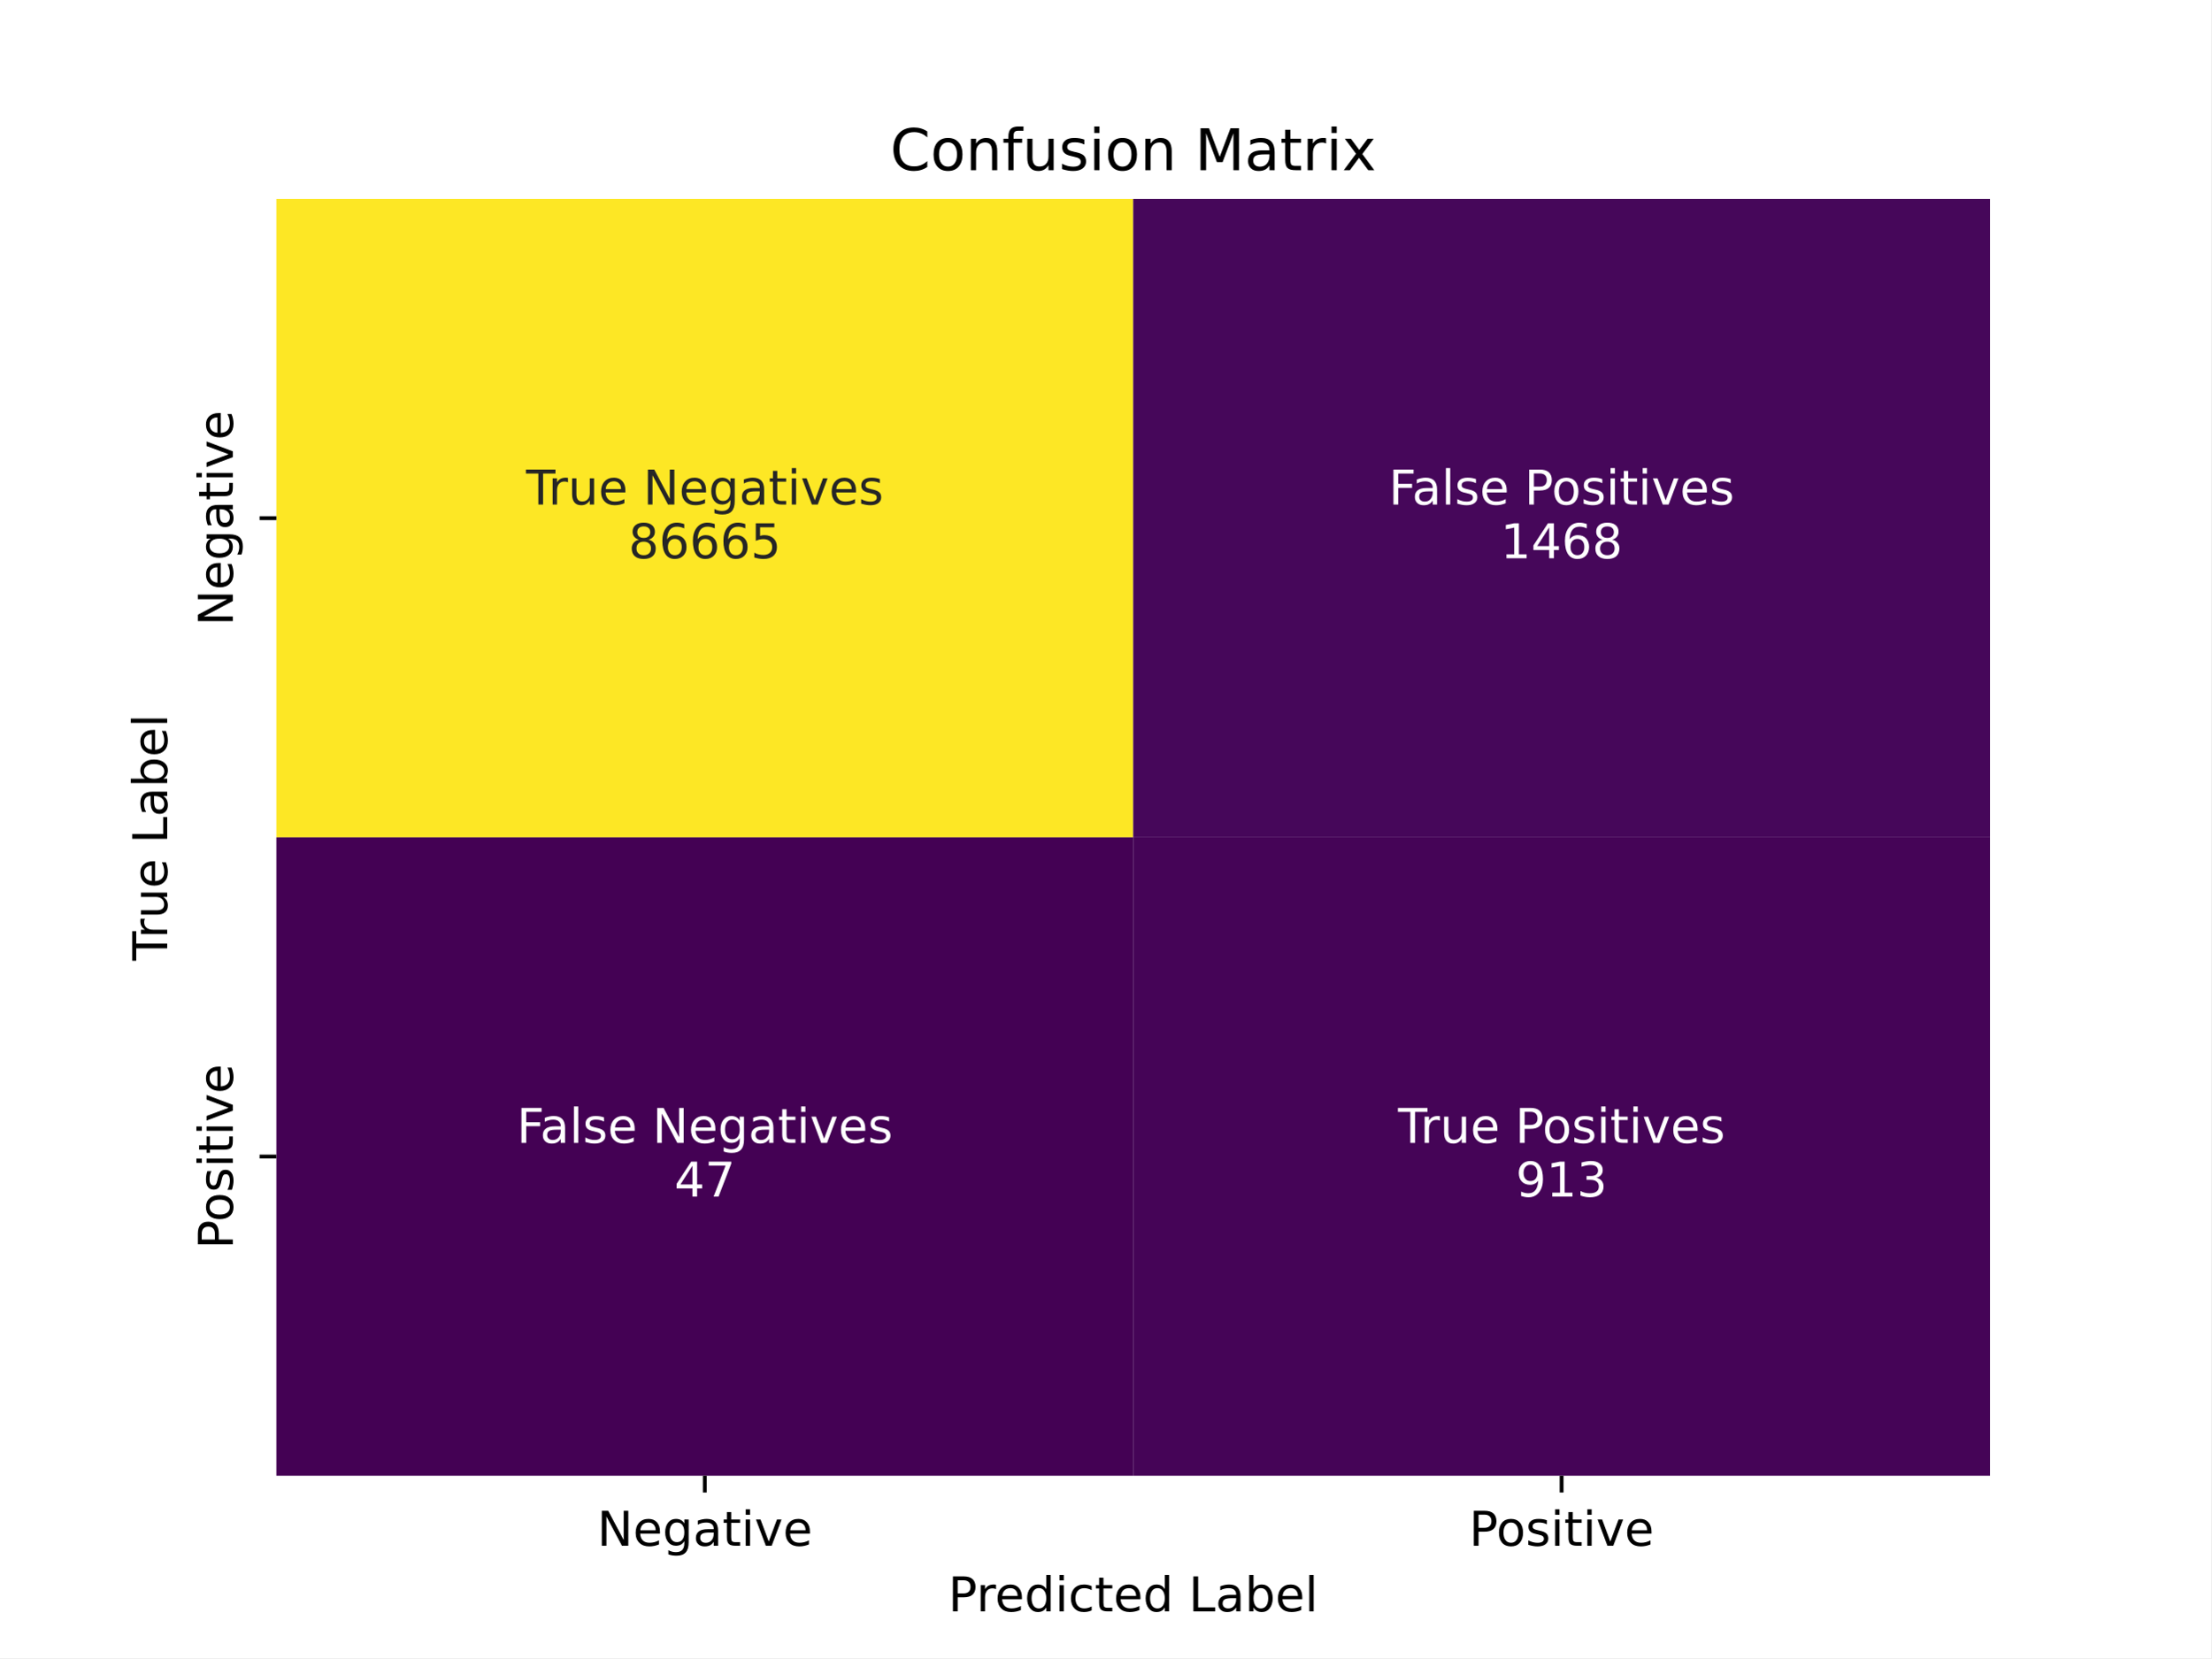
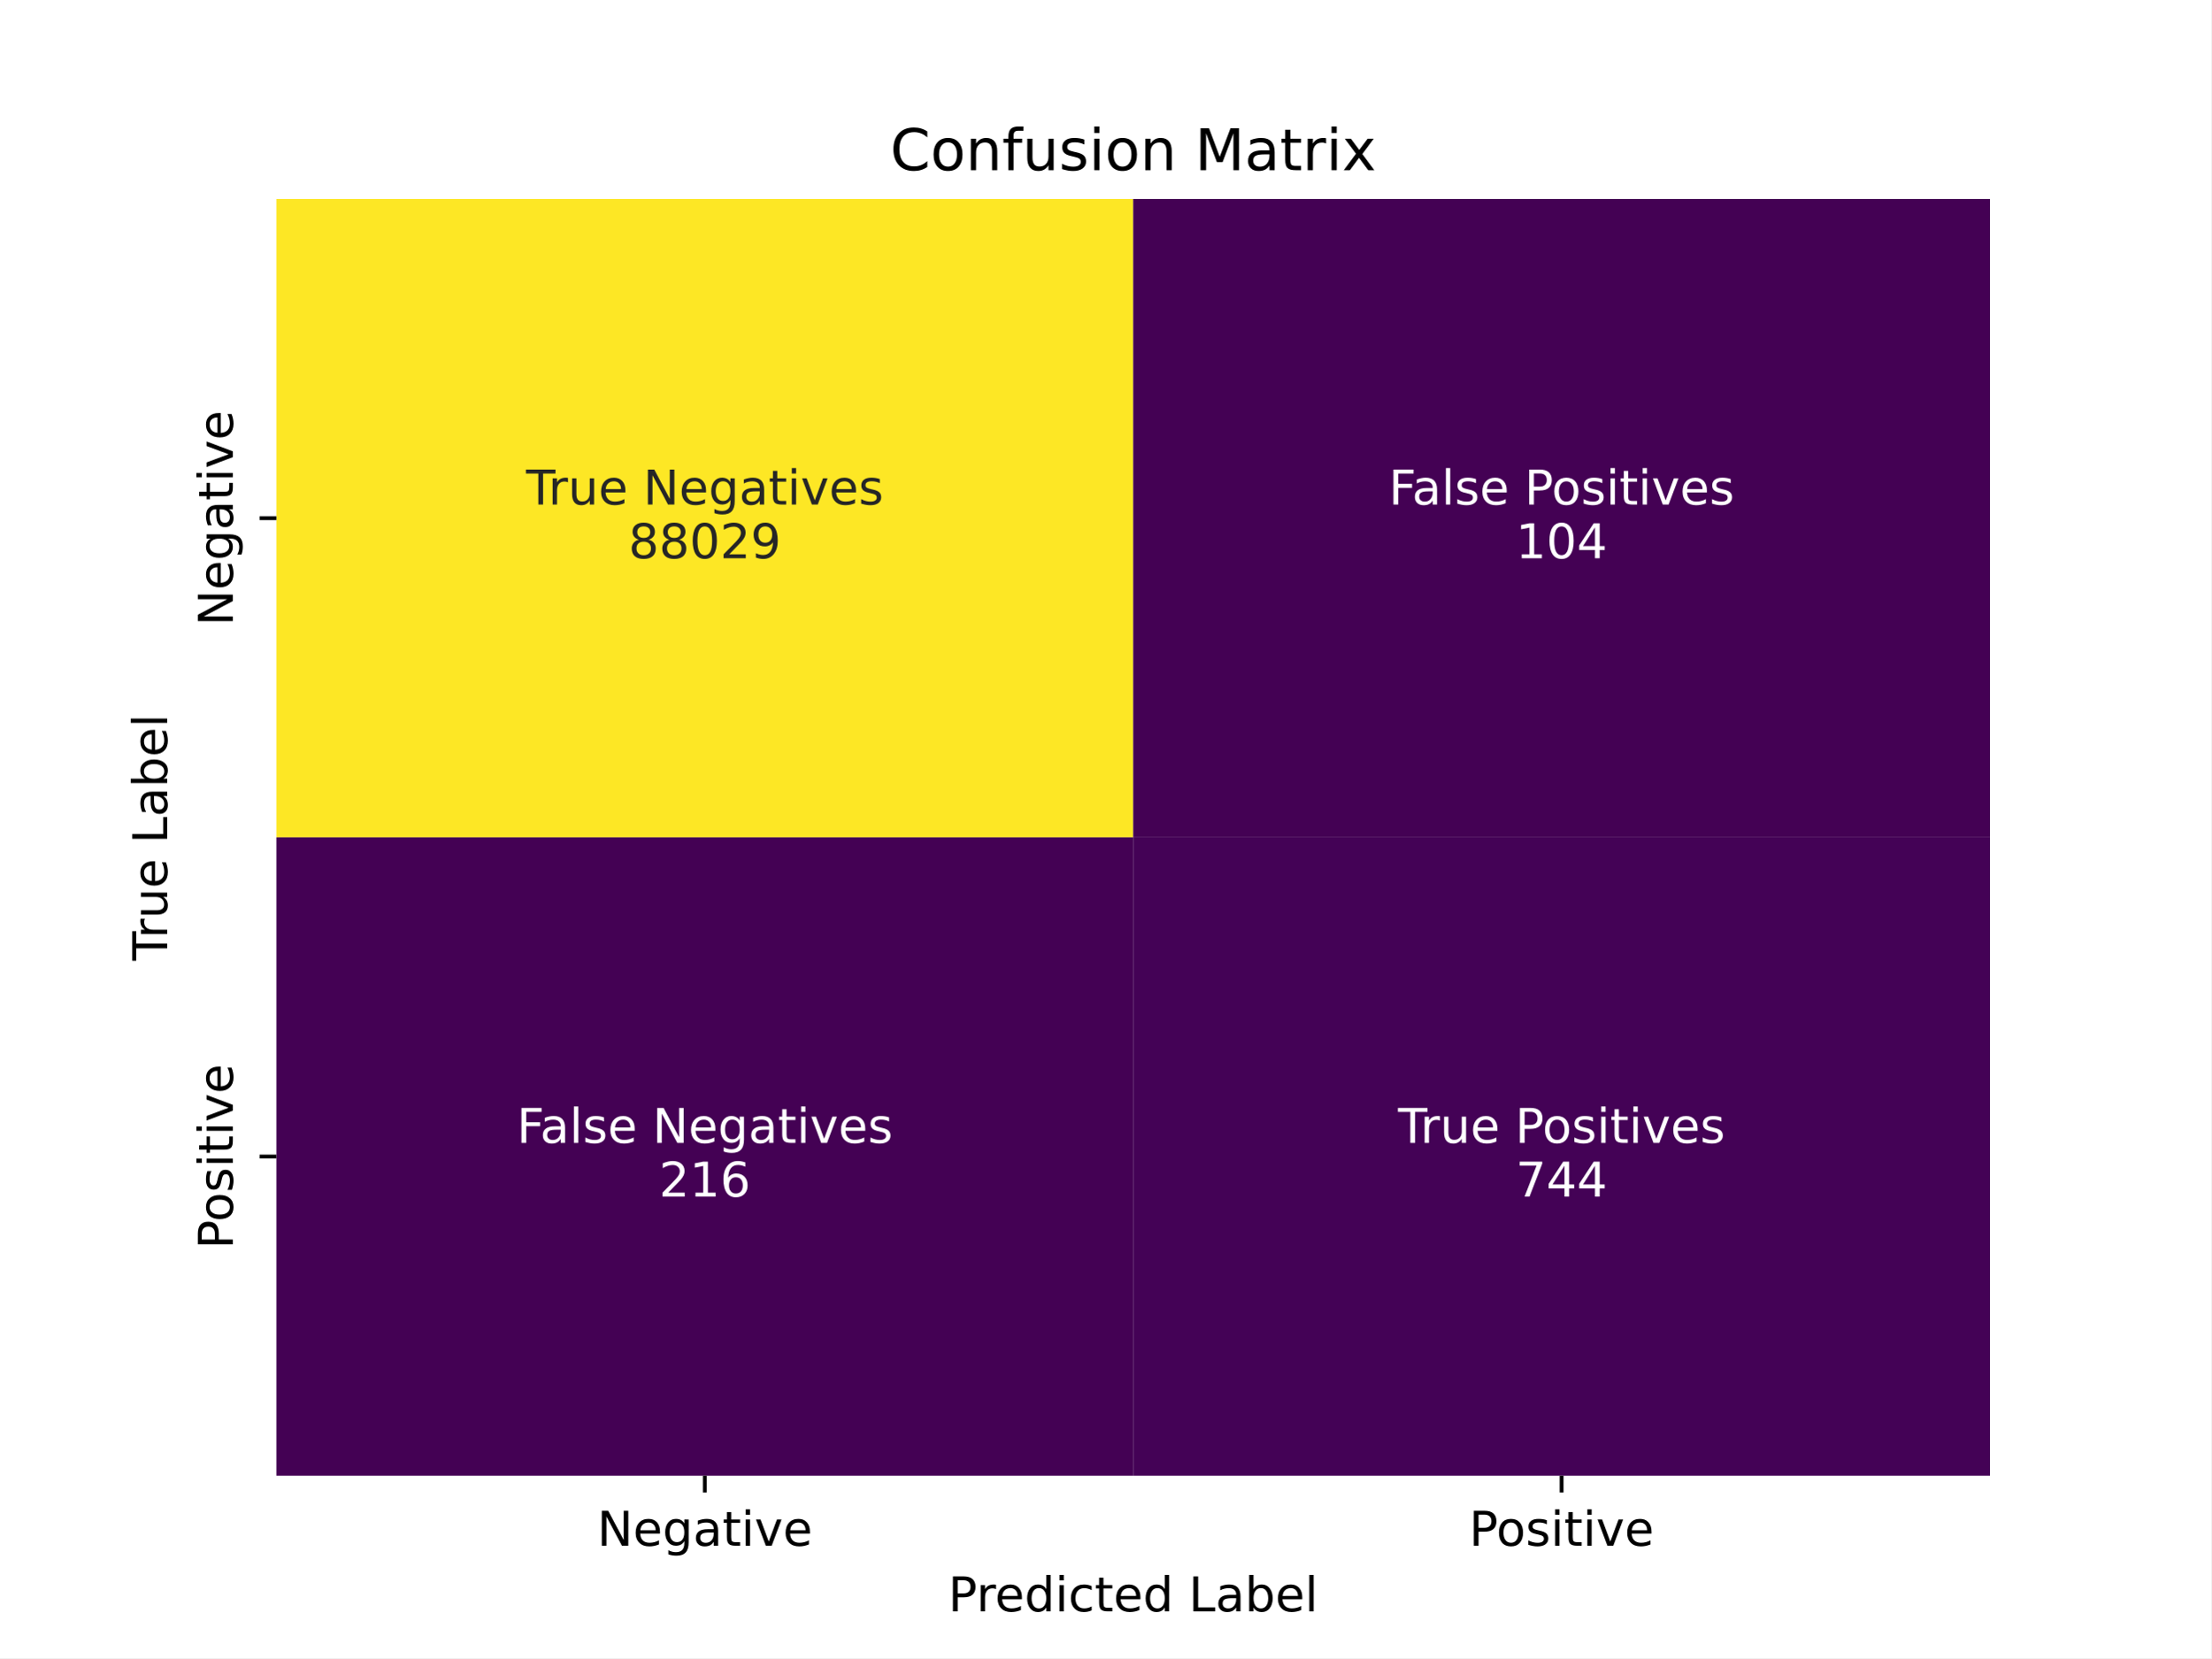
<svg xmlns="http://www.w3.org/2000/svg" xmlns:xlink="http://www.w3.org/1999/xlink" width="460.8pt" height="345.6pt" viewBox="0 0 460.8 345.6" version="1.1">
  <defs>
    <style type="text/css">*{stroke-linejoin: round; stroke-linecap: butt}</style>
  </defs>
  <g id="figure_1">
    <g id="patch_1">
      <path d="M 0 345.6  L 460.8 345.6  L 460.8 0  L 0 0  z " style="fill: #ffffff" />
    </g>
    <g id="axes_1">
      <g id="patch_2">
        <path d="M 57.6 307.584  L 414.72 307.584  L 414.72 41.472  L 57.6 41.472  z " style="fill: #ffffff" />
      </g>
      <g id="QuadMesh_1">
-         <path d="M 57.6 41.472  L 236.16 41.472  L 236.16 174.528  L 57.6 174.528  L 57.6 41.472  " clip-path="url(#peadaf1d02e)" style="fill: #fde725" />
-         <path d="M 236.16 41.472  L 414.72 41.472  L 414.72 174.528  L 236.16 174.528  L 236.16 41.472  " clip-path="url(#peadaf1d02e)" style="fill: #46075a" />
-         <path d="M 57.6 174.528  L 236.16 174.528  L 236.16 307.584  L 57.6 307.584  L 57.6 174.528  " clip-path="url(#peadaf1d02e)" style="fill: #440154" />
-         <path d="M 236.16 174.528  L 414.72 174.528  L 414.72 307.584  L 236.16 307.584  L 236.16 174.528  " clip-path="url(#peadaf1d02e)" style="fill: #450457" />
+         <path d="M 57.6 41.472  L 236.16 41.472  L 236.16 174.528  L 57.6 174.528  L 57.6 41.472  " clip-path="url(#pe16956f151)" style="fill: #fde725" />
+         <path d="M 236.16 41.472  L 414.72 41.472  L 414.72 174.528  L 236.16 174.528  L 236.16 41.472  " clip-path="url(#pe16956f151)" style="fill: #440154" />
+         <path d="M 57.6 174.528  L 236.16 174.528  L 236.16 307.584  L 57.6 307.584  L 57.6 174.528  " clip-path="url(#pe16956f151)" style="fill: #440154" />
+         <path d="M 236.16 174.528  L 414.72 174.528  L 414.72 307.584  L 236.16 307.584  L 236.16 174.528  " clip-path="url(#pe16956f151)" style="fill: #440256" />
      </g>
      <g id="matplotlib.axis_1">
        <g id="xtick_1">
          <g id="line2d_1">
            <defs>
-               <path id="m202c5c9120" d="M 0 0  L 0 3.5  " style="stroke: #000000; stroke-width: 0.8" />
+               <path id="mfcb3895940" d="M 0 0  L 0 3.5  " style="stroke: #000000; stroke-width: 0.8" />
            </defs>
            <g>
-               <use xlink:href="#m202c5c9120" x="146.88" y="307.584" style="stroke: #000000; stroke-width: 0.8" />
+               <use xlink:href="#mfcb3895940" x="146.88" y="307.584" style="stroke: #000000; stroke-width: 0.8" />
            </g>
          </g>
          <g id="text_1">
            <g transform="translate(124.4394 322.1824) scale(0.1 -0.1)">
              <defs>
                <path id="DejaVuSans-4e" d="M 628 4666  L 1478 4666  L 3547 763  L 3547 4666  L 4159 4666  L 4159 0  L 3309 0  L 1241 3903  L 1241 0  L 628 0  L 628 4666  z " transform="scale(0.015625)" />
                <path id="DejaVuSans-65" d="M 3597 1894  L 3597 1613  L 953 1613  Q 991 1019 1311 708  Q 1631 397 2203 397  Q 2534 397 2845 478  Q 3156 559 3463 722  L 3463 178  Q 3153 47 2828 -22  Q 2503 -91 2169 -91  Q 1331 -91 842 396  Q 353 884 353 1716  Q 353 2575 817 3079  Q 1281 3584 2069 3584  Q 2775 3584 3186 3129  Q 3597 2675 3597 1894  z M 3022 2063  Q 3016 2534 2758 2815  Q 2500 3097 2075 3097  Q 1594 3097 1305 2825  Q 1016 2553 972 2059  L 3022 2063  z " transform="scale(0.015625)" />
                <path id="DejaVuSans-67" d="M 2906 1791  Q 2906 2416 2648 2759  Q 2391 3103 1925 3103  Q 1463 3103 1205 2759  Q 947 2416 947 1791  Q 947 1169 1205 825  Q 1463 481 1925 481  Q 2391 481 2648 825  Q 2906 1169 2906 1791  z M 3481 434  Q 3481 -459 3084 -895  Q 2688 -1331 1869 -1331  Q 1566 -1331 1297 -1286  Q 1028 -1241 775 -1147  L 775 -588  Q 1028 -725 1275 -790  Q 1522 -856 1778 -856  Q 2344 -856 2625 -561  Q 2906 -266 2906 331  L 2906 616  Q 2728 306 2450 153  Q 2172 0 1784 0  Q 1141 0 747 490  Q 353 981 353 1791  Q 353 2603 747 3093  Q 1141 3584 1784 3584  Q 2172 3584 2450 3431  Q 2728 3278 2906 2969  L 2906 3500  L 3481 3500  L 3481 434  z " transform="scale(0.015625)" />
                <path id="DejaVuSans-61" d="M 2194 1759  Q 1497 1759 1228 1600  Q 959 1441 959 1056  Q 959 750 1161 570  Q 1363 391 1709 391  Q 2188 391 2477 730  Q 2766 1069 2766 1631  L 2766 1759  L 2194 1759  z M 3341 1997  L 3341 0  L 2766 0  L 2766 531  Q 2569 213 2275 61  Q 1981 -91 1556 -91  Q 1019 -91 701 211  Q 384 513 384 1019  Q 384 1609 779 1909  Q 1175 2209 1959 2209  L 2766 2209  L 2766 2266  Q 2766 2663 2505 2880  Q 2244 3097 1772 3097  Q 1472 3097 1187 3025  Q 903 2953 641 2809  L 641 3341  Q 956 3463 1253 3523  Q 1550 3584 1831 3584  Q 2591 3584 2966 3190  Q 3341 2797 3341 1997  z " transform="scale(0.015625)" />
                <path id="DejaVuSans-74" d="M 1172 4494  L 1172 3500  L 2356 3500  L 2356 3053  L 1172 3053  L 1172 1153  Q 1172 725 1289 603  Q 1406 481 1766 481  L 2356 481  L 2356 0  L 1766 0  Q 1100 0 847 248  Q 594 497 594 1153  L 594 3053  L 172 3053  L 172 3500  L 594 3500  L 594 4494  L 1172 4494  z " transform="scale(0.015625)" />
                <path id="DejaVuSans-69" d="M 603 3500  L 1178 3500  L 1178 0  L 603 0  L 603 3500  z M 603 4863  L 1178 4863  L 1178 4134  L 603 4134  L 603 4863  z " transform="scale(0.015625)" />
                <path id="DejaVuSans-76" d="M 191 3500  L 800 3500  L 1894 563  L 2988 3500  L 3597 3500  L 2284 0  L 1503 0  L 191 3500  z " transform="scale(0.015625)" />
              </defs>
              <use xlink:href="#DejaVuSans-4e" />
              <use xlink:href="#DejaVuSans-65" transform="translate(74.80469 0)" />
              <use xlink:href="#DejaVuSans-67" transform="translate(136.3281 0)" />
              <use xlink:href="#DejaVuSans-61" transform="translate(199.8047 0)" />
              <use xlink:href="#DejaVuSans-74" transform="translate(261.084 0)" />
              <use xlink:href="#DejaVuSans-69" transform="translate(300.293 0)" />
              <use xlink:href="#DejaVuSans-76" transform="translate(328.0762 0)" />
              <use xlink:href="#DejaVuSans-65" transform="translate(387.2559 0)" />
            </g>
          </g>
        </g>
        <g id="xtick_2">
          <g id="line2d_2">
            <g>
-               <use xlink:href="#m202c5c9120" x="325.44" y="307.584" style="stroke: #000000; stroke-width: 0.8" />
+               <use xlink:href="#mfcb3895940" x="325.44" y="307.584" style="stroke: #000000; stroke-width: 0.8" />
            </g>
          </g>
          <g id="text_2">
            <g transform="translate(306.1681 322.1824) scale(0.1 -0.1)">
              <defs>
                <path id="DejaVuSans-50" d="M 1259 4147  L 1259 2394  L 2053 2394  Q 2494 2394 2734 2622  Q 2975 2850 2975 3272  Q 2975 3691 2734 3919  Q 2494 4147 2053 4147  L 1259 4147  z M 628 4666  L 2053 4666  Q 2838 4666 3239 4311  Q 3641 3956 3641 3272  Q 3641 2581 3239 2228  Q 2838 1875 2053 1875  L 1259 1875  L 1259 0  L 628 0  L 628 4666  z " transform="scale(0.015625)" />
                <path id="DejaVuSans-6f" d="M 1959 3097  Q 1497 3097 1228 2736  Q 959 2375 959 1747  Q 959 1119 1226 758  Q 1494 397 1959 397  Q 2419 397 2687 759  Q 2956 1122 2956 1747  Q 2956 2369 2687 2733  Q 2419 3097 1959 3097  z M 1959 3584  Q 2709 3584 3137 3096  Q 3566 2609 3566 1747  Q 3566 888 3137 398  Q 2709 -91 1959 -91  Q 1206 -91 779 398  Q 353 888 353 1747  Q 353 2609 779 3096  Q 1206 3584 1959 3584  z " transform="scale(0.015625)" />
                <path id="DejaVuSans-73" d="M 2834 3397  L 2834 2853  Q 2591 2978 2328 3040  Q 2066 3103 1784 3103  Q 1356 3103 1142 2972  Q 928 2841 928 2578  Q 928 2378 1081 2264  Q 1234 2150 1697 2047  L 1894 2003  Q 2506 1872 2764 1633  Q 3022 1394 3022 966  Q 3022 478 2636 193  Q 2250 -91 1575 -91  Q 1294 -91 989 -36  Q 684 19 347 128  L 347 722  Q 666 556 975 473  Q 1284 391 1588 391  Q 1994 391 2212 530  Q 2431 669 2431 922  Q 2431 1156 2273 1281  Q 2116 1406 1581 1522  L 1381 1569  Q 847 1681 609 1914  Q 372 2147 372 2553  Q 372 3047 722 3315  Q 1072 3584 1716 3584  Q 2034 3584 2315 3537  Q 2597 3491 2834 3397  z " transform="scale(0.015625)" />
              </defs>
              <use xlink:href="#DejaVuSans-50" />
              <use xlink:href="#DejaVuSans-6f" transform="translate(56.67773 0)" />
              <use xlink:href="#DejaVuSans-73" transform="translate(117.8594 0)" />
              <use xlink:href="#DejaVuSans-69" transform="translate(169.959 0)" />
              <use xlink:href="#DejaVuSans-74" transform="translate(197.7422 0)" />
              <use xlink:href="#DejaVuSans-69" transform="translate(236.9512 0)" />
              <use xlink:href="#DejaVuSans-76" transform="translate(264.7344 0)" />
              <use xlink:href="#DejaVuSans-65" transform="translate(323.9141 0)" />
            </g>
          </g>
        </g>
        <g id="text_3">
          <g transform="translate(197.6108 335.8606) scale(0.1 -0.1)">
            <defs>
              <path id="DejaVuSans-72" d="M 2631 2963  Q 2534 3019 2420 3045  Q 2306 3072 2169 3072  Q 1681 3072 1420 2755  Q 1159 2438 1159 1844  L 1159 0  L 581 0  L 581 3500  L 1159 3500  L 1159 2956  Q 1341 3275 1631 3429  Q 1922 3584 2338 3584  Q 2397 3584 2469 3576  Q 2541 3569 2628 3553  L 2631 2963  z " transform="scale(0.015625)" />
              <path id="DejaVuSans-64" d="M 2906 2969  L 2906 4863  L 3481 4863  L 3481 0  L 2906 0  L 2906 525  Q 2725 213 2448 61  Q 2172 -91 1784 -91  Q 1150 -91 751 415  Q 353 922 353 1747  Q 353 2572 751 3078  Q 1150 3584 1784 3584  Q 2172 3584 2448 3432  Q 2725 3281 2906 2969  z M 947 1747  Q 947 1113 1208 752  Q 1469 391 1925 391  Q 2381 391 2643 752  Q 2906 1113 2906 1747  Q 2906 2381 2643 2742  Q 2381 3103 1925 3103  Q 1469 3103 1208 2742  Q 947 2381 947 1747  z " transform="scale(0.015625)" />
              <path id="DejaVuSans-63" d="M 3122 3366  L 3122 2828  Q 2878 2963 2633 3030  Q 2388 3097 2138 3097  Q 1578 3097 1268 2742  Q 959 2388 959 1747  Q 959 1106 1268 751  Q 1578 397 2138 397  Q 2388 397 2633 464  Q 2878 531 3122 666  L 3122 134  Q 2881 22 2623 -34  Q 2366 -91 2075 -91  Q 1284 -91 818 406  Q 353 903 353 1747  Q 353 2603 823 3093  Q 1294 3584 2113 3584  Q 2378 3584 2631 3529  Q 2884 3475 3122 3366  z " transform="scale(0.015625)" />
              <path id="DejaVuSans-20" transform="scale(0.015625)" />
              <path id="DejaVuSans-4c" d="M 628 4666  L 1259 4666  L 1259 531  L 3531 531  L 3531 0  L 628 0  L 628 4666  z " transform="scale(0.015625)" />
              <path id="DejaVuSans-62" d="M 3116 1747  Q 3116 2381 2855 2742  Q 2594 3103 2138 3103  Q 1681 3103 1420 2742  Q 1159 2381 1159 1747  Q 1159 1113 1420 752  Q 1681 391 2138 391  Q 2594 391 2855 752  Q 3116 1113 3116 1747  z M 1159 2969  Q 1341 3281 1617 3432  Q 1894 3584 2278 3584  Q 2916 3584 3314 3078  Q 3713 2572 3713 1747  Q 3713 922 3314 415  Q 2916 -91 2278 -91  Q 1894 -91 1617 61  Q 1341 213 1159 525  L 1159 0  L 581 0  L 581 4863  L 1159 4863  L 1159 2969  z " transform="scale(0.015625)" />
              <path id="DejaVuSans-6c" d="M 603 4863  L 1178 4863  L 1178 0  L 603 0  L 603 4863  z " transform="scale(0.015625)" />
            </defs>
            <use xlink:href="#DejaVuSans-50" />
            <use xlink:href="#DejaVuSans-72" transform="translate(58.55273 0)" />
            <use xlink:href="#DejaVuSans-65" transform="translate(97.41602 0)" />
            <use xlink:href="#DejaVuSans-64" transform="translate(158.9395 0)" />
            <use xlink:href="#DejaVuSans-69" transform="translate(222.416 0)" />
            <use xlink:href="#DejaVuSans-63" transform="translate(250.1992 0)" />
            <use xlink:href="#DejaVuSans-74" transform="translate(305.1797 0)" />
            <use xlink:href="#DejaVuSans-65" transform="translate(344.3887 0)" />
            <use xlink:href="#DejaVuSans-64" transform="translate(405.9121 0)" />
            <use xlink:href="#DejaVuSans-20" transform="translate(469.3887 0)" />
            <use xlink:href="#DejaVuSans-4c" transform="translate(501.1758 0)" />
            <use xlink:href="#DejaVuSans-61" transform="translate(556.8887 0)" />
            <use xlink:href="#DejaVuSans-62" transform="translate(618.168 0)" />
            <use xlink:href="#DejaVuSans-65" transform="translate(681.6445 0)" />
            <use xlink:href="#DejaVuSans-6c" transform="translate(743.168 0)" />
          </g>
        </g>
      </g>
      <g id="matplotlib.axis_2">
        <g id="ytick_1">
          <g id="line2d_3">
            <defs>
-               <path id="m03b428e252" d="M 0 0  L -3.5 0  " style="stroke: #000000; stroke-width: 0.8" />
+               <path id="m946ada602a" d="M 0 0  L -3.5 0  " style="stroke: #000000; stroke-width: 0.8" />
            </defs>
            <g>
-               <use xlink:href="#m03b428e252" x="57.6" y="108" style="stroke: #000000; stroke-width: 0.8" />
+               <use xlink:href="#m946ada602a" x="57.6" y="108" style="stroke: #000000; stroke-width: 0.8" />
            </g>
          </g>
          <g id="text_4">
            <g transform="translate(48.52031 130.4406) rotate(-90) scale(0.1 -0.1)">
              <use xlink:href="#DejaVuSans-4e" />
              <use xlink:href="#DejaVuSans-65" transform="translate(74.80469 0)" />
              <use xlink:href="#DejaVuSans-67" transform="translate(136.3281 0)" />
              <use xlink:href="#DejaVuSans-61" transform="translate(199.8047 0)" />
              <use xlink:href="#DejaVuSans-74" transform="translate(261.084 0)" />
              <use xlink:href="#DejaVuSans-69" transform="translate(300.293 0)" />
              <use xlink:href="#DejaVuSans-76" transform="translate(328.0762 0)" />
              <use xlink:href="#DejaVuSans-65" transform="translate(387.2559 0)" />
            </g>
          </g>
        </g>
        <g id="ytick_2">
          <g id="line2d_4">
            <g>
-               <use xlink:href="#m03b428e252" x="57.6" y="241.056" style="stroke: #000000; stroke-width: 0.8" />
+               <use xlink:href="#m946ada602a" x="57.6" y="241.056" style="stroke: #000000; stroke-width: 0.8" />
            </g>
          </g>
          <g id="text_5">
            <g transform="translate(48.52031 260.3279) rotate(-90) scale(0.1 -0.1)">
              <use xlink:href="#DejaVuSans-50" />
              <use xlink:href="#DejaVuSans-6f" transform="translate(56.67773 0)" />
              <use xlink:href="#DejaVuSans-73" transform="translate(117.8594 0)" />
              <use xlink:href="#DejaVuSans-69" transform="translate(169.959 0)" />
              <use xlink:href="#DejaVuSans-74" transform="translate(197.7422 0)" />
              <use xlink:href="#DejaVuSans-69" transform="translate(236.9512 0)" />
              <use xlink:href="#DejaVuSans-76" transform="translate(264.7344 0)" />
              <use xlink:href="#DejaVuSans-65" transform="translate(323.9141 0)" />
            </g>
          </g>
        </g>
        <g id="text_6">
          <g transform="translate(34.84219 200.2241) rotate(-90) scale(0.1 -0.1)">
            <defs>
              <path id="DejaVuSans-54" d="M -19 4666  L 3928 4666  L 3928 4134  L 2272 4134  L 2272 0  L 1638 0  L 1638 4134  L -19 4134  L -19 4666  z " transform="scale(0.015625)" />
              <path id="DejaVuSans-75" d="M 544 1381  L 544 3500  L 1119 3500  L 1119 1403  Q 1119 906 1312 657  Q 1506 409 1894 409  Q 2359 409 2629 706  Q 2900 1003 2900 1516  L 2900 3500  L 3475 3500  L 3475 0  L 2900 0  L 2900 538  Q 2691 219 2414 64  Q 2138 -91 1772 -91  Q 1169 -91 856 284  Q 544 659 544 1381  z M 1991 3584  L 1991 3584  z " transform="scale(0.015625)" />
            </defs>
            <use xlink:href="#DejaVuSans-54" />
            <use xlink:href="#DejaVuSans-72" transform="translate(46.33398 0)" />
            <use xlink:href="#DejaVuSans-75" transform="translate(87.44727 0)" />
            <use xlink:href="#DejaVuSans-65" transform="translate(150.8262 0)" />
            <use xlink:href="#DejaVuSans-20" transform="translate(212.3496 0)" />
            <use xlink:href="#DejaVuSans-4c" transform="translate(244.1367 0)" />
            <use xlink:href="#DejaVuSans-61" transform="translate(299.8496 0)" />
            <use xlink:href="#DejaVuSans-62" transform="translate(361.1289 0)" />
            <use xlink:href="#DejaVuSans-65" transform="translate(424.6055 0)" />
            <use xlink:href="#DejaVuSans-6c" transform="translate(486.1289 0)" />
          </g>
        </g>
      </g>
      <g id="text_7">
        <g style="fill: #262626" transform="translate(109.6284 105.1605) scale(0.1 -0.1)">
          <use xlink:href="#DejaVuSans-54" />
          <use xlink:href="#DejaVuSans-72" transform="translate(46.33398 0)" />
          <use xlink:href="#DejaVuSans-75" transform="translate(87.44727 0)" />
          <use xlink:href="#DejaVuSans-65" transform="translate(150.8262 0)" />
          <use xlink:href="#DejaVuSans-20" transform="translate(212.3496 0)" />
          <use xlink:href="#DejaVuSans-4e" transform="translate(244.1367 0)" />
          <use xlink:href="#DejaVuSans-65" transform="translate(318.9414 0)" />
          <use xlink:href="#DejaVuSans-67" transform="translate(380.4648 0)" />
          <use xlink:href="#DejaVuSans-61" transform="translate(443.9414 0)" />
          <use xlink:href="#DejaVuSans-74" transform="translate(505.2207 0)" />
          <use xlink:href="#DejaVuSans-69" transform="translate(544.4297 0)" />
          <use xlink:href="#DejaVuSans-76" transform="translate(572.2129 0)" />
          <use xlink:href="#DejaVuSans-65" transform="translate(631.3926 0)" />
          <use xlink:href="#DejaVuSans-73" transform="translate(692.916 0)" />
        </g>
        <g style="fill: #262626" transform="translate(130.9737 116.3583) scale(0.1 -0.1)">
          <defs>
            <path id="DejaVuSans-38" d="M 2034 2216  Q 1584 2216 1326 1975  Q 1069 1734 1069 1313  Q 1069 891 1326 650  Q 1584 409 2034 409  Q 2484 409 2743 651  Q 3003 894 3003 1313  Q 3003 1734 2745 1975  Q 2488 2216 2034 2216  z M 1403 2484  Q 997 2584 770 2862  Q 544 3141 544 3541  Q 544 4100 942 4425  Q 1341 4750 2034 4750  Q 2731 4750 3128 4425  Q 3525 4100 3525 3541  Q 3525 3141 3298 2862  Q 3072 2584 2669 2484  Q 3125 2378 3379 2068  Q 3634 1759 3634 1313  Q 3634 634 3220 271  Q 2806 -91 2034 -91  Q 1263 -91 848 271  Q 434 634 434 1313  Q 434 1759 690 2068  Q 947 2378 1403 2484  z M 1172 3481  Q 1172 3119 1398 2916  Q 1625 2713 2034 2713  Q 2441 2713 2670 2916  Q 2900 3119 2900 3481  Q 2900 3844 2670 4047  Q 2441 4250 2034 4250  Q 1625 4250 1398 4047  Q 1172 3844 1172 3481  z " transform="scale(0.015625)" />
-             <path id="DejaVuSans-36" d="M 2113 2584  Q 1688 2584 1439 2293  Q 1191 2003 1191 1497  Q 1191 994 1439 701  Q 1688 409 2113 409  Q 2538 409 2786 701  Q 3034 994 3034 1497  Q 3034 2003 2786 2293  Q 2538 2584 2113 2584  z M 3366 4563  L 3366 3988  Q 3128 4100 2886 4159  Q 2644 4219 2406 4219  Q 1781 4219 1451 3797  Q 1122 3375 1075 2522  Q 1259 2794 1537 2939  Q 1816 3084 2150 3084  Q 2853 3084 3261 2657  Q 3669 2231 3669 1497  Q 3669 778 3244 343  Q 2819 -91 2113 -91  Q 1303 -91 875 529  Q 447 1150 447 2328  Q 447 3434 972 4092  Q 1497 4750 2381 4750  Q 2619 4750 2861 4703  Q 3103 4656 3366 4563  z " transform="scale(0.015625)" />
-             <path id="DejaVuSans-35" d="M 691 4666  L 3169 4666  L 3169 4134  L 1269 4134  L 1269 2991  Q 1406 3038 1543 3061  Q 1681 3084 1819 3084  Q 2600 3084 3056 2656  Q 3513 2228 3513 1497  Q 3513 744 3044 326  Q 2575 -91 1722 -91  Q 1428 -91 1123 -41  Q 819 9 494 109  L 494 744  Q 775 591 1075 516  Q 1375 441 1709 441  Q 2250 441 2565 725  Q 2881 1009 2881 1497  Q 2881 1984 2565 2268  Q 2250 2553 1709 2553  Q 1456 2553 1204 2497  Q 953 2441 691 2322  L 691 4666  z " transform="scale(0.015625)" />
+             <path id="DejaVuSans-30" d="M 2034 4250  Q 1547 4250 1301 3770  Q 1056 3291 1056 2328  Q 1056 1369 1301 889  Q 1547 409 2034 409  Q 2525 409 2770 889  Q 3016 1369 3016 2328  Q 3016 3291 2770 3770  Q 2525 4250 2034 4250  z M 2034 4750  Q 2819 4750 3233 4129  Q 3647 3509 3647 2328  Q 3647 1150 3233 529  Q 2819 -91 2034 -91  Q 1250 -91 836 529  Q 422 1150 422 2328  Q 422 3509 836 4129  Q 1250 4750 2034 4750  z " transform="scale(0.015625)" />
+             <path id="DejaVuSans-32" d="M 1228 531  L 3431 531  L 3431 0  L 469 0  L 469 531  Q 828 903 1448 1529  Q 2069 2156 2228 2338  Q 2531 2678 2651 2914  Q 2772 3150 2772 3378  Q 2772 3750 2511 3984  Q 2250 4219 1831 4219  Q 1534 4219 1204 4116  Q 875 4013 500 3803  L 500 4441  Q 881 4594 1212 4672  Q 1544 4750 1819 4750  Q 2544 4750 2975 4387  Q 3406 4025 3406 3419  Q 3406 3131 3298 2873  Q 3191 2616 2906 2266  Q 2828 2175 2409 1742  Q 1991 1309 1228 531  z " transform="scale(0.015625)" />
+             <path id="DejaVuSans-39" d="M 703 97  L 703 672  Q 941 559 1184 500  Q 1428 441 1663 441  Q 2288 441 2617 861  Q 2947 1281 2994 2138  Q 2813 1869 2534 1725  Q 2256 1581 1919 1581  Q 1219 1581 811 2004  Q 403 2428 403 3163  Q 403 3881 828 4315  Q 1253 4750 1959 4750  Q 2769 4750 3195 4129  Q 3622 3509 3622 2328  Q 3622 1225 3098 567  Q 2575 -91 1691 -91  Q 1453 -91 1209 -44  Q 966 3 703 97  z M 1959 2075  Q 2384 2075 2632 2365  Q 2881 2656 2881 3163  Q 2881 3666 2632 3958  Q 2384 4250 1959 4250  Q 1534 4250 1286 3958  Q 1038 3666 1038 3163  Q 1038 2656 1286 2365  Q 1534 2075 1959 2075  z " transform="scale(0.015625)" />
          </defs>
          <use xlink:href="#DejaVuSans-38" />
-           <use xlink:href="#DejaVuSans-36" transform="translate(63.62305 0)" />
-           <use xlink:href="#DejaVuSans-36" transform="translate(127.2461 0)" />
-           <use xlink:href="#DejaVuSans-36" transform="translate(190.8691 0)" />
-           <use xlink:href="#DejaVuSans-35" transform="translate(254.4922 0)" />
+           <use xlink:href="#DejaVuSans-38" transform="translate(63.62305 0)" />
+           <use xlink:href="#DejaVuSans-30" transform="translate(127.2461 0)" />
+           <use xlink:href="#DejaVuSans-32" transform="translate(190.8691 0)" />
+           <use xlink:href="#DejaVuSans-39" transform="translate(254.4922 0)" />
        </g>
      </g>
      <g id="text_8">
        <g style="fill: #ffffff" transform="translate(289.4205 105.1605) scale(0.1 -0.1)">
          <defs>
            <path id="DejaVuSans-46" d="M 628 4666  L 3309 4666  L 3309 4134  L 1259 4134  L 1259 2759  L 3109 2759  L 3109 2228  L 1259 2228  L 1259 0  L 628 0  L 628 4666  z " transform="scale(0.015625)" />
          </defs>
          <use xlink:href="#DejaVuSans-46" />
          <use xlink:href="#DejaVuSans-61" transform="translate(48.39453 0)" />
          <use xlink:href="#DejaVuSans-6c" transform="translate(109.6738 0)" />
          <use xlink:href="#DejaVuSans-73" transform="translate(137.457 0)" />
          <use xlink:href="#DejaVuSans-65" transform="translate(189.5566 0)" />
          <use xlink:href="#DejaVuSans-20" transform="translate(251.0801 0)" />
          <use xlink:href="#DejaVuSans-50" transform="translate(282.8672 0)" />
          <use xlink:href="#DejaVuSans-6f" transform="translate(339.5449 0)" />
          <use xlink:href="#DejaVuSans-73" transform="translate(400.7266 0)" />
          <use xlink:href="#DejaVuSans-69" transform="translate(452.8262 0)" />
          <use xlink:href="#DejaVuSans-74" transform="translate(480.6094 0)" />
          <use xlink:href="#DejaVuSans-69" transform="translate(519.8184 0)" />
          <use xlink:href="#DejaVuSans-76" transform="translate(547.6016 0)" />
          <use xlink:href="#DejaVuSans-65" transform="translate(606.7812 0)" />
          <use xlink:href="#DejaVuSans-73" transform="translate(668.3047 0)" />
        </g>
-         <g style="fill: #ffffff" transform="translate(312.715 116.3583) scale(0.1 -0.1)">
+         <g style="fill: #ffffff" transform="translate(315.8963 116.3583) scale(0.1 -0.1)">
          <defs>
            <path id="DejaVuSans-31" d="M 794 531  L 1825 531  L 1825 4091  L 703 3866  L 703 4441  L 1819 4666  L 2450 4666  L 2450 531  L 3481 531  L 3481 0  L 794 0  L 794 531  z " transform="scale(0.015625)" />
            <path id="DejaVuSans-34" d="M 2419 4116  L 825 1625  L 2419 1625  L 2419 4116  z M 2253 4666  L 3047 4666  L 3047 1625  L 3713 1625  L 3713 1100  L 3047 1100  L 3047 0  L 2419 0  L 2419 1100  L 313 1100  L 313 1709  L 2253 4666  z " transform="scale(0.015625)" />
          </defs>
          <use xlink:href="#DejaVuSans-31" />
-           <use xlink:href="#DejaVuSans-34" transform="translate(63.62305 0)" />
-           <use xlink:href="#DejaVuSans-36" transform="translate(127.2461 0)" />
-           <use xlink:href="#DejaVuSans-38" transform="translate(190.8691 0)" />
+           <use xlink:href="#DejaVuSans-30" transform="translate(63.62305 0)" />
+           <use xlink:href="#DejaVuSans-34" transform="translate(127.2461 0)" />
        </g>
      </g>
      <g id="text_9">
        <g style="fill: #ffffff" transform="translate(107.6917 238.2165) scale(0.1 -0.1)">
          <use xlink:href="#DejaVuSans-46" />
          <use xlink:href="#DejaVuSans-61" transform="translate(48.39453 0)" />
          <use xlink:href="#DejaVuSans-6c" transform="translate(109.6738 0)" />
          <use xlink:href="#DejaVuSans-73" transform="translate(137.457 0)" />
          <use xlink:href="#DejaVuSans-65" transform="translate(189.5566 0)" />
          <use xlink:href="#DejaVuSans-20" transform="translate(251.0801 0)" />
          <use xlink:href="#DejaVuSans-4e" transform="translate(282.8672 0)" />
          <use xlink:href="#DejaVuSans-65" transform="translate(357.6719 0)" />
          <use xlink:href="#DejaVuSans-67" transform="translate(419.1953 0)" />
          <use xlink:href="#DejaVuSans-61" transform="translate(482.6719 0)" />
          <use xlink:href="#DejaVuSans-74" transform="translate(543.9512 0)" />
          <use xlink:href="#DejaVuSans-69" transform="translate(583.1602 0)" />
          <use xlink:href="#DejaVuSans-76" transform="translate(610.9434 0)" />
          <use xlink:href="#DejaVuSans-65" transform="translate(670.123 0)" />
          <use xlink:href="#DejaVuSans-73" transform="translate(731.6465 0)" />
        </g>
-         <g style="fill: #ffffff" transform="translate(140.5175 249.4143) scale(0.1 -0.1)">
-           <defs>
-             <path id="DejaVuSans-37" d="M 525 4666  L 3525 4666  L 3525 4397  L 1831 0  L 1172 0  L 2766 4134  L 525 4134  L 525 4666  z " transform="scale(0.015625)" />
-           </defs>
-           <use xlink:href="#DejaVuSans-34" />
-           <use xlink:href="#DejaVuSans-37" transform="translate(63.62305 0)" />
+         <g style="fill: #ffffff" transform="translate(137.3363 249.4143) scale(0.1 -0.1)">
+           <defs>
+             <path id="DejaVuSans-36" d="M 2113 2584  Q 1688 2584 1439 2293  Q 1191 2003 1191 1497  Q 1191 994 1439 701  Q 1688 409 2113 409  Q 2538 409 2786 701  Q 3034 994 3034 1497  Q 3034 2003 2786 2293  Q 2538 2584 2113 2584  z M 3366 4563  L 3366 3988  Q 3128 4100 2886 4159  Q 2644 4219 2406 4219  Q 1781 4219 1451 3797  Q 1122 3375 1075 2522  Q 1259 2794 1537 2939  Q 1816 3084 2150 3084  Q 2853 3084 3261 2657  Q 3669 2231 3669 1497  Q 3669 778 3244 343  Q 2819 -91 2113 -91  Q 1303 -91 875 529  Q 447 1150 447 2328  Q 447 3434 972 4092  Q 1497 4750 2381 4750  Q 2619 4750 2861 4703  Q 3103 4656 3366 4563  z " transform="scale(0.015625)" />
+           </defs>
+           <use xlink:href="#DejaVuSans-32" />
+           <use xlink:href="#DejaVuSans-31" transform="translate(63.62305 0)" />
+           <use xlink:href="#DejaVuSans-36" transform="translate(127.2461 0)" />
        </g>
      </g>
      <g id="text_10">
        <g style="fill: #ffffff" transform="translate(291.3572 238.2165) scale(0.1 -0.1)">
          <use xlink:href="#DejaVuSans-54" />
          <use xlink:href="#DejaVuSans-72" transform="translate(46.33398 0)" />
          <use xlink:href="#DejaVuSans-75" transform="translate(87.44727 0)" />
          <use xlink:href="#DejaVuSans-65" transform="translate(150.8262 0)" />
          <use xlink:href="#DejaVuSans-20" transform="translate(212.3496 0)" />
          <use xlink:href="#DejaVuSans-50" transform="translate(244.1367 0)" />
          <use xlink:href="#DejaVuSans-6f" transform="translate(300.8145 0)" />
          <use xlink:href="#DejaVuSans-73" transform="translate(361.9961 0)" />
          <use xlink:href="#DejaVuSans-69" transform="translate(414.0957 0)" />
          <use xlink:href="#DejaVuSans-74" transform="translate(441.8789 0)" />
          <use xlink:href="#DejaVuSans-69" transform="translate(481.0879 0)" />
          <use xlink:href="#DejaVuSans-76" transform="translate(508.8711 0)" />
          <use xlink:href="#DejaVuSans-65" transform="translate(568.0508 0)" />
          <use xlink:href="#DejaVuSans-73" transform="translate(629.5742 0)" />
        </g>
        <g style="fill: #ffffff" transform="translate(315.8963 249.4143) scale(0.1 -0.1)">
          <defs>
-             <path id="DejaVuSans-39" d="M 703 97  L 703 672  Q 941 559 1184 500  Q 1428 441 1663 441  Q 2288 441 2617 861  Q 2947 1281 2994 2138  Q 2813 1869 2534 1725  Q 2256 1581 1919 1581  Q 1219 1581 811 2004  Q 403 2428 403 3163  Q 403 3881 828 4315  Q 1253 4750 1959 4750  Q 2769 4750 3195 4129  Q 3622 3509 3622 2328  Q 3622 1225 3098 567  Q 2575 -91 1691 -91  Q 1453 -91 1209 -44  Q 966 3 703 97  z M 1959 2075  Q 2384 2075 2632 2365  Q 2881 2656 2881 3163  Q 2881 3666 2632 3958  Q 2384 4250 1959 4250  Q 1534 4250 1286 3958  Q 1038 3666 1038 3163  Q 1038 2656 1286 2365  Q 1534 2075 1959 2075  z " transform="scale(0.015625)" />
-             <path id="DejaVuSans-33" d="M 2597 2516  Q 3050 2419 3304 2112  Q 3559 1806 3559 1356  Q 3559 666 3084 287  Q 2609 -91 1734 -91  Q 1441 -91 1130 -33  Q 819 25 488 141  L 488 750  Q 750 597 1062 519  Q 1375 441 1716 441  Q 2309 441 2620 675  Q 2931 909 2931 1356  Q 2931 1769 2642 2001  Q 2353 2234 1838 2234  L 1294 2234  L 1294 2753  L 1863 2753  Q 2328 2753 2575 2939  Q 2822 3125 2822 3475  Q 2822 3834 2567 4026  Q 2313 4219 1838 4219  Q 1578 4219 1281 4162  Q 984 4106 628 3988  L 628 4550  Q 988 4650 1302 4700  Q 1616 4750 1894 4750  Q 2613 4750 3031 4423  Q 3450 4097 3450 3541  Q 3450 3153 3228 2886  Q 3006 2619 2597 2516  z " transform="scale(0.015625)" />
-           </defs>
-           <use xlink:href="#DejaVuSans-39" />
-           <use xlink:href="#DejaVuSans-31" transform="translate(63.62305 0)" />
-           <use xlink:href="#DejaVuSans-33" transform="translate(127.2461 0)" />
+             <path id="DejaVuSans-37" d="M 525 4666  L 3525 4666  L 3525 4397  L 1831 0  L 1172 0  L 2766 4134  L 525 4134  L 525 4666  z " transform="scale(0.015625)" />
+           </defs>
+           <use xlink:href="#DejaVuSans-37" />
+           <use xlink:href="#DejaVuSans-34" transform="translate(63.62305 0)" />
+           <use xlink:href="#DejaVuSans-34" transform="translate(127.2461 0)" />
        </g>
      </g>
      <g id="text_11">
        <g transform="translate(185.5181 35.472) scale(0.12 -0.12)">
          <defs>
            <path id="DejaVuSans-43" d="M 4122 4306  L 4122 3641  Q 3803 3938 3442 4084  Q 3081 4231 2675 4231  Q 1875 4231 1450 3742  Q 1025 3253 1025 2328  Q 1025 1406 1450 917  Q 1875 428 2675 428  Q 3081 428 3442 575  Q 3803 722 4122 1019  L 4122 359  Q 3791 134 3420 21  Q 3050 -91 2638 -91  Q 1578 -91 968 557  Q 359 1206 359 2328  Q 359 3453 968 4101  Q 1578 4750 2638 4750  Q 3056 4750 3426 4639  Q 3797 4528 4122 4306  z " transform="scale(0.015625)" />
            <path id="DejaVuSans-6e" d="M 3513 2113  L 3513 0  L 2938 0  L 2938 2094  Q 2938 2591 2744 2837  Q 2550 3084 2163 3084  Q 1697 3084 1428 2787  Q 1159 2491 1159 1978  L 1159 0  L 581 0  L 581 3500  L 1159 3500  L 1159 2956  Q 1366 3272 1645 3428  Q 1925 3584 2291 3584  Q 2894 3584 3203 3211  Q 3513 2838 3513 2113  z " transform="scale(0.015625)" />
            <path id="DejaVuSans-66" d="M 2375 4863  L 2375 4384  L 1825 4384  Q 1516 4384 1395 4259  Q 1275 4134 1275 3809  L 1275 3500  L 2222 3500  L 2222 3053  L 1275 3053  L 1275 0  L 697 0  L 697 3053  L 147 3053  L 147 3500  L 697 3500  L 697 3744  Q 697 4328 969 4595  Q 1241 4863 1831 4863  L 2375 4863  z " transform="scale(0.015625)" />
            <path id="DejaVuSans-4d" d="M 628 4666  L 1569 4666  L 2759 1491  L 3956 4666  L 4897 4666  L 4897 0  L 4281 0  L 4281 4097  L 3078 897  L 2444 897  L 1241 4097  L 1241 0  L 628 0  L 628 4666  z " transform="scale(0.015625)" />
            <path id="DejaVuSans-78" d="M 3513 3500  L 2247 1797  L 3578 0  L 2900 0  L 1881 1375  L 863 0  L 184 0  L 1544 1831  L 300 3500  L 978 3500  L 1906 2253  L 2834 3500  L 3513 3500  z " transform="scale(0.015625)" />
          </defs>
          <use xlink:href="#DejaVuSans-43" />
          <use xlink:href="#DejaVuSans-6f" transform="translate(69.82422 0)" />
          <use xlink:href="#DejaVuSans-6e" transform="translate(131.0059 0)" />
          <use xlink:href="#DejaVuSans-66" transform="translate(194.3848 0)" />
          <use xlink:href="#DejaVuSans-75" transform="translate(229.5898 0)" />
          <use xlink:href="#DejaVuSans-73" transform="translate(292.9688 0)" />
          <use xlink:href="#DejaVuSans-69" transform="translate(345.0684 0)" />
          <use xlink:href="#DejaVuSans-6f" transform="translate(372.8516 0)" />
          <use xlink:href="#DejaVuSans-6e" transform="translate(434.0332 0)" />
          <use xlink:href="#DejaVuSans-20" transform="translate(497.4121 0)" />
          <use xlink:href="#DejaVuSans-4d" transform="translate(529.1992 0)" />
          <use xlink:href="#DejaVuSans-61" transform="translate(615.4785 0)" />
          <use xlink:href="#DejaVuSans-74" transform="translate(676.7578 0)" />
          <use xlink:href="#DejaVuSans-72" transform="translate(715.9668 0)" />
          <use xlink:href="#DejaVuSans-69" transform="translate(757.0801 0)" />
          <use xlink:href="#DejaVuSans-78" transform="translate(784.8633 0)" />
        </g>
      </g>
    </g>
  </g>
  <defs>
-     <clipPath id="peadaf1d02e">
+     <clipPath id="pe16956f151">
      <rect x="57.6" y="41.472" width="357.12" height="266.112" />
    </clipPath>
  </defs>
</svg>
